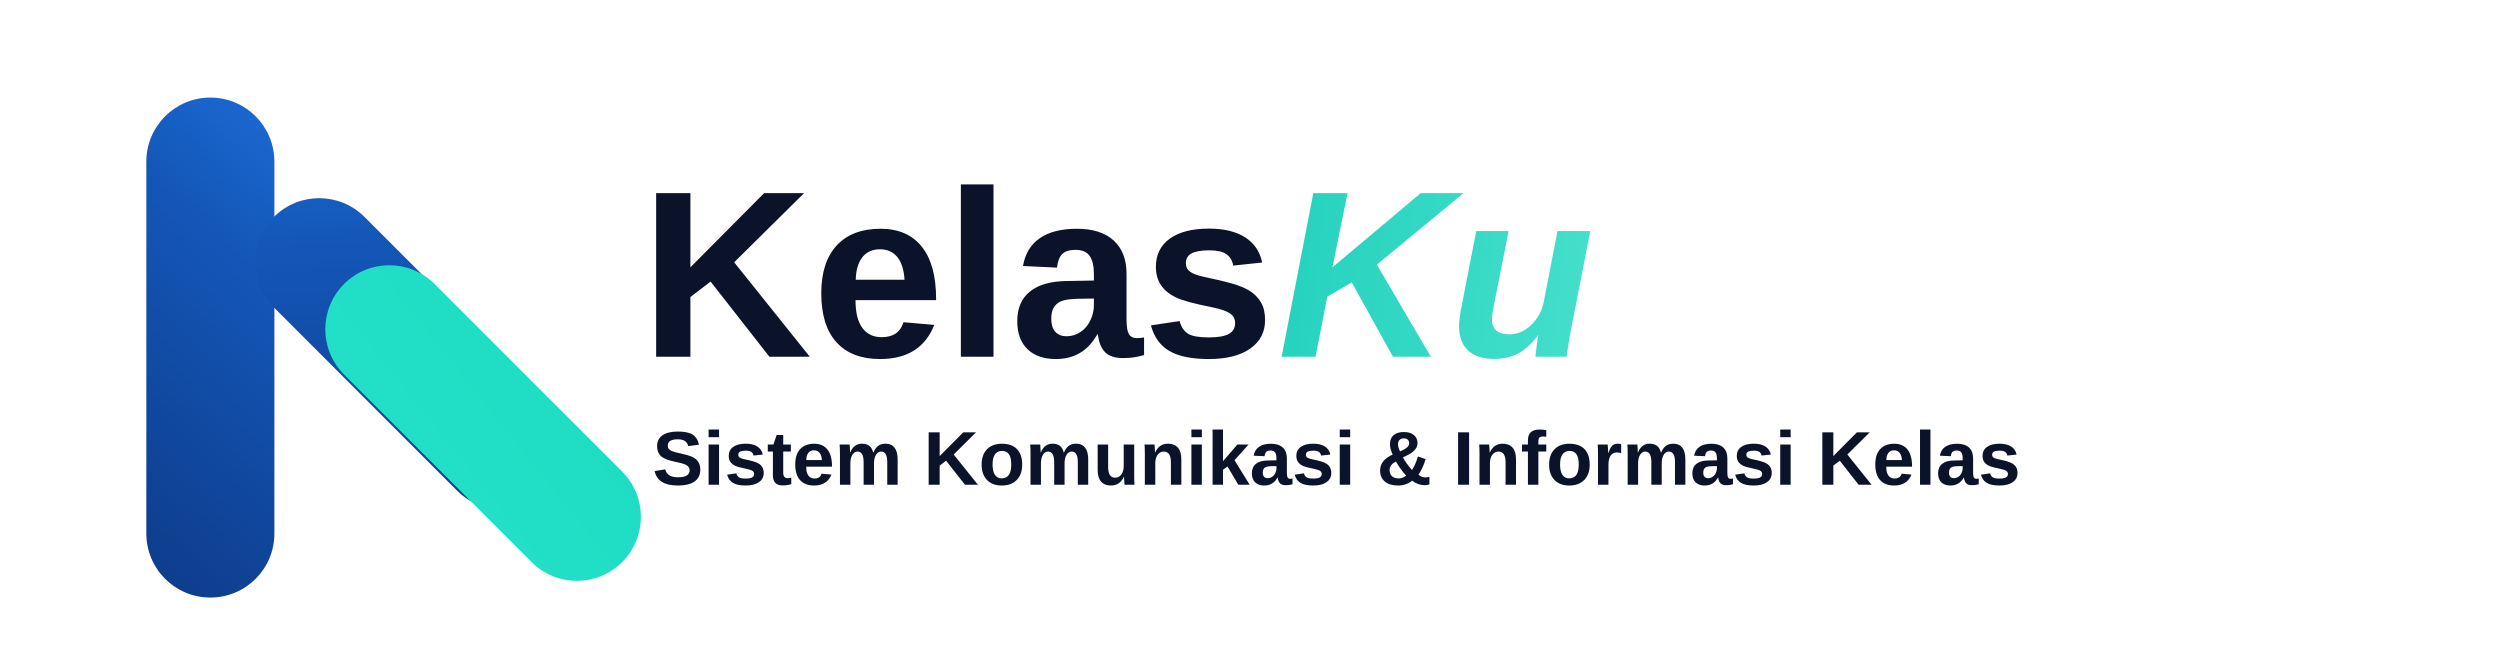
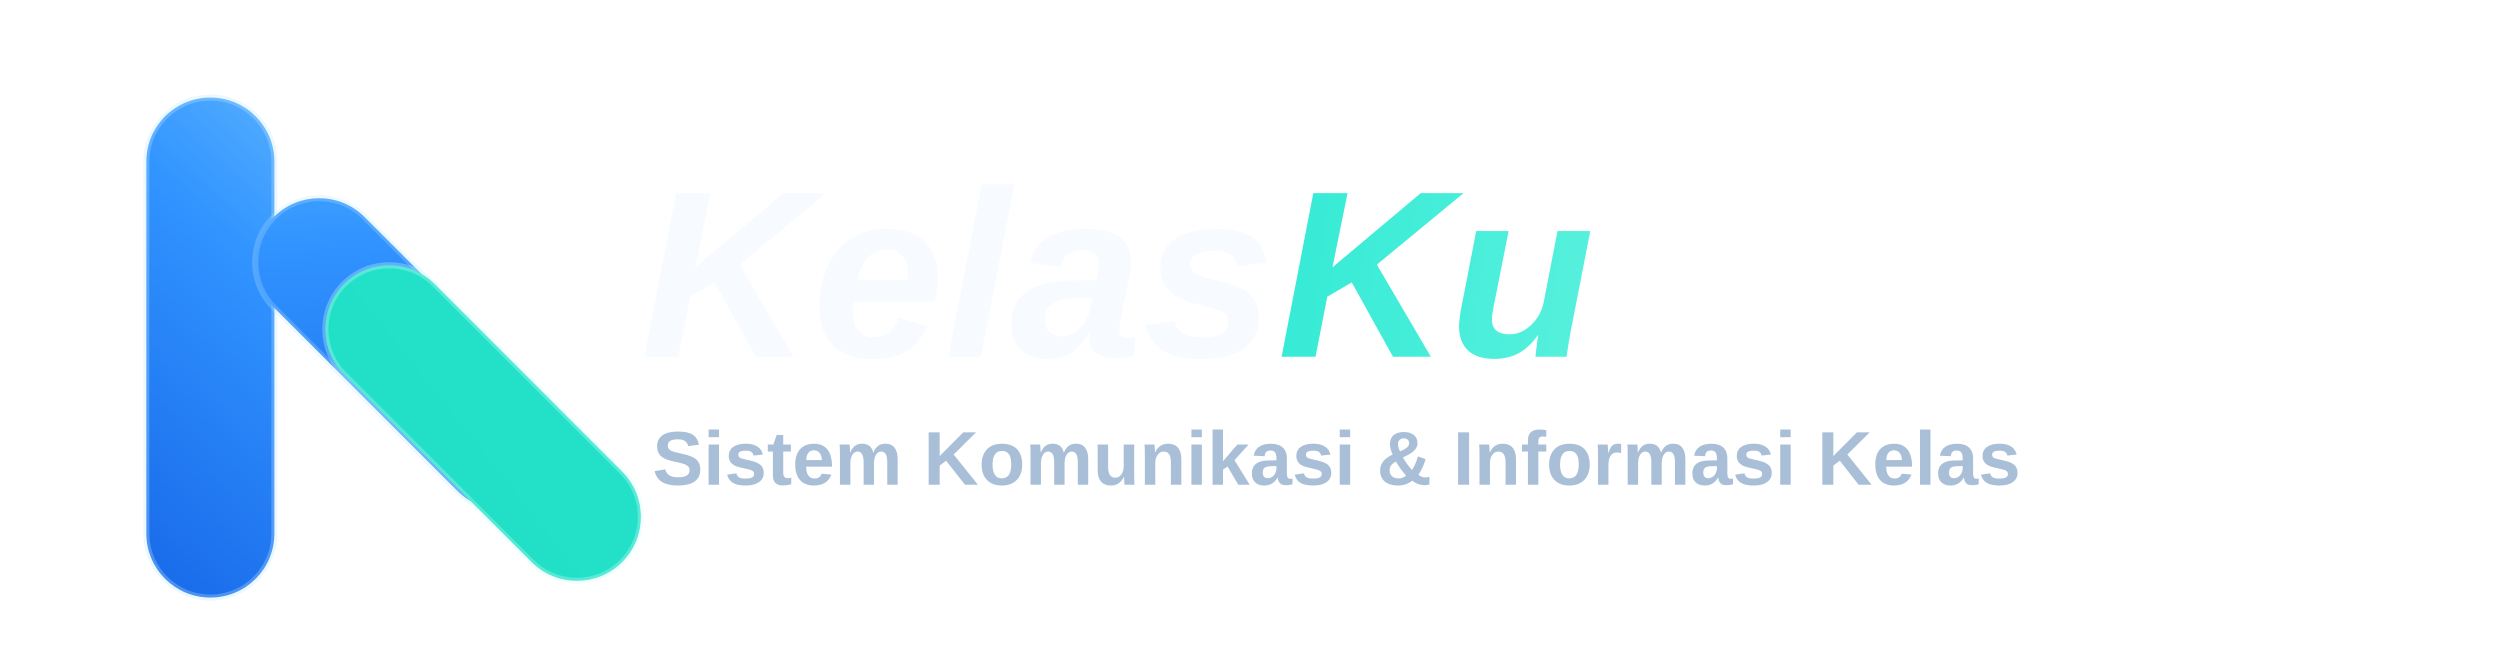
<svg xmlns="http://www.w3.org/2000/svg" width="820" height="220" viewBox="0 0 820 220" fill="none">
  <defs>
-     <linearGradient id="navyBlue" x1="28" y1="188" x2="174" y2="24" gradientUnits="userSpaceOnUse">
-       <stop stop-color="#0D3A88" />
-       <stop offset="0.5" stop-color="#1457B8" />
-       <stop offset="1" stop-color="#2788FF" />
+     <linearGradient id="kkBlue" x1="28" y1="188" x2="174" y2="24" gradientUnits="userSpaceOnUse">
+       <stop stop-color="#1767E8" />
+       <stop offset="0.5" stop-color="#3194FF" />
+       <stop offset="1" stop-color="#86D3FF" />
    </linearGradient>
-     <linearGradient id="tosca" x1="95" y1="98" x2="675" y2="164" gradientUnits="userSpaceOnUse">
+     <linearGradient id="kkTosca" x1="95" y1="98" x2="675" y2="164" gradientUnits="userSpaceOnUse">
      <stop stop-color="#22E0C7" />
-       <stop offset="0.45" stop-color="#13CBB7" />
-       <stop offset="1" stop-color="#74F3DF" />
+       <stop offset="0.5" stop-color="#2BE9D3" />
+       <stop offset="1" stop-color="#8BFAE9" />
    </linearGradient>
  </defs>
  <g transform="translate(10,4)">
-     <rect x="38" y="28" width="42" height="164" rx="21" fill="url(#navyBlue)" />
-     <rect x="65" y="82" width="42" height="127" rx="21" transform="rotate(-45 65 82)" fill="url(#navyBlue)" />
-     <rect x="88" y="104" width="42" height="129" rx="21" transform="rotate(-45 88 104)" fill="url(#tosca)" />
+     <rect x="38" y="28" width="42" height="164" rx="21" fill="url(#kkBlue)" stroke="#BFE8FF" stroke-opacity=".3" stroke-width="2" />
+     <rect x="65" y="82" width="42" height="127" rx="21" transform="rotate(-45 65 82)" fill="url(#kkBlue)" stroke="#BFE8FF" stroke-opacity=".25" stroke-width="2" />
+     <rect x="88" y="104" width="42" height="129" rx="21" transform="rotate(-45 88 104)" fill="url(#kkTosca)" stroke="#D2FFF8" stroke-opacity=".3" stroke-width="2" />
  </g>
-   <text x="210" y="117" font-family="Poppins, Arial, sans-serif" font-size="78" font-weight="800" fill="#0B132B">Kelas</text>
-   <text x="419" y="117" font-family="Poppins, Arial, sans-serif" font-size="78" font-style="italic" font-weight="800" fill="url(#tosca)">Ku</text>
-   <text x="214" y="159" font-family="Poppins, Arial, sans-serif" font-size="25" font-weight="600" fill="#0B132B">Sistem Komunikasi &amp; Informasi Kelas</text>
+   <text x="210" y="117" font-family="Poppins, Arial, sans-serif" font-size="78" font-style="italic" font-weight="800" fill="#F7FBFF">Kelas</text>
+   <text x="419" y="117" font-family="Poppins, Arial, sans-serif" font-size="78" font-style="italic" font-weight="800" fill="url(#kkTosca)">Ku</text>
+   <text x="214" y="159" font-family="Poppins, Arial, sans-serif" font-size="25" font-weight="600" fill="#A9BED7">Sistem Komunikasi &amp; Informasi Kelas</text>
</svg>
